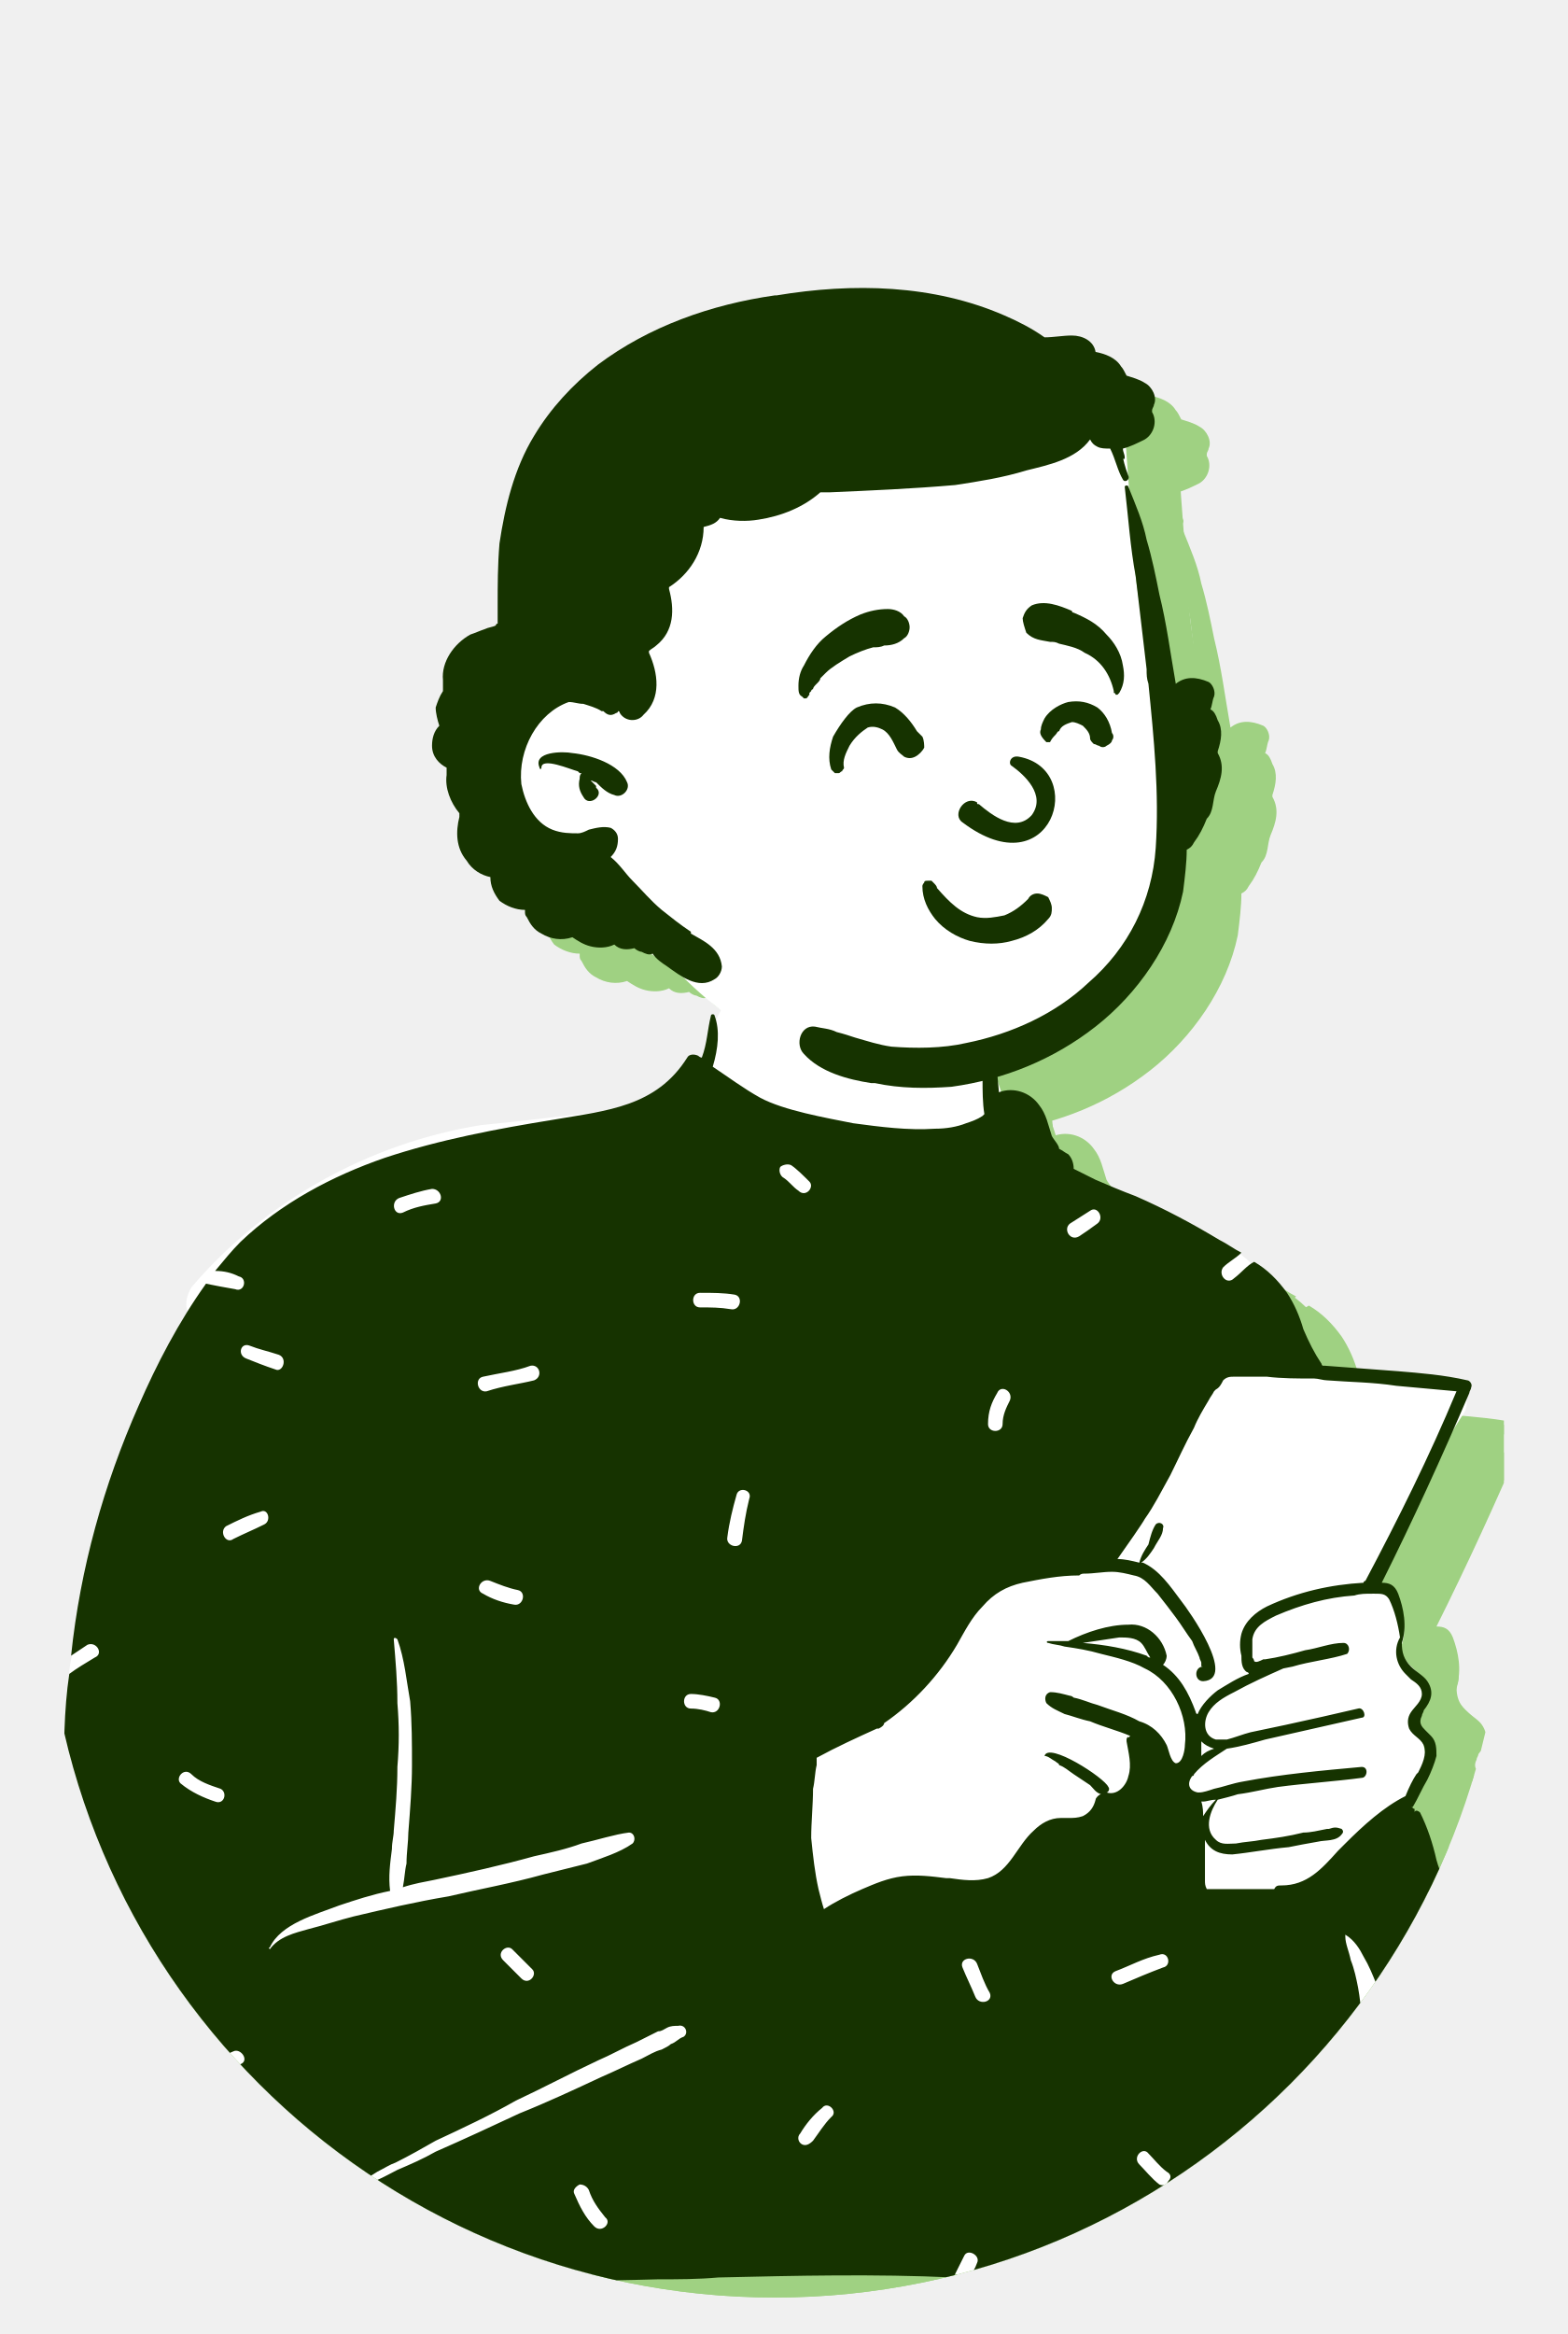
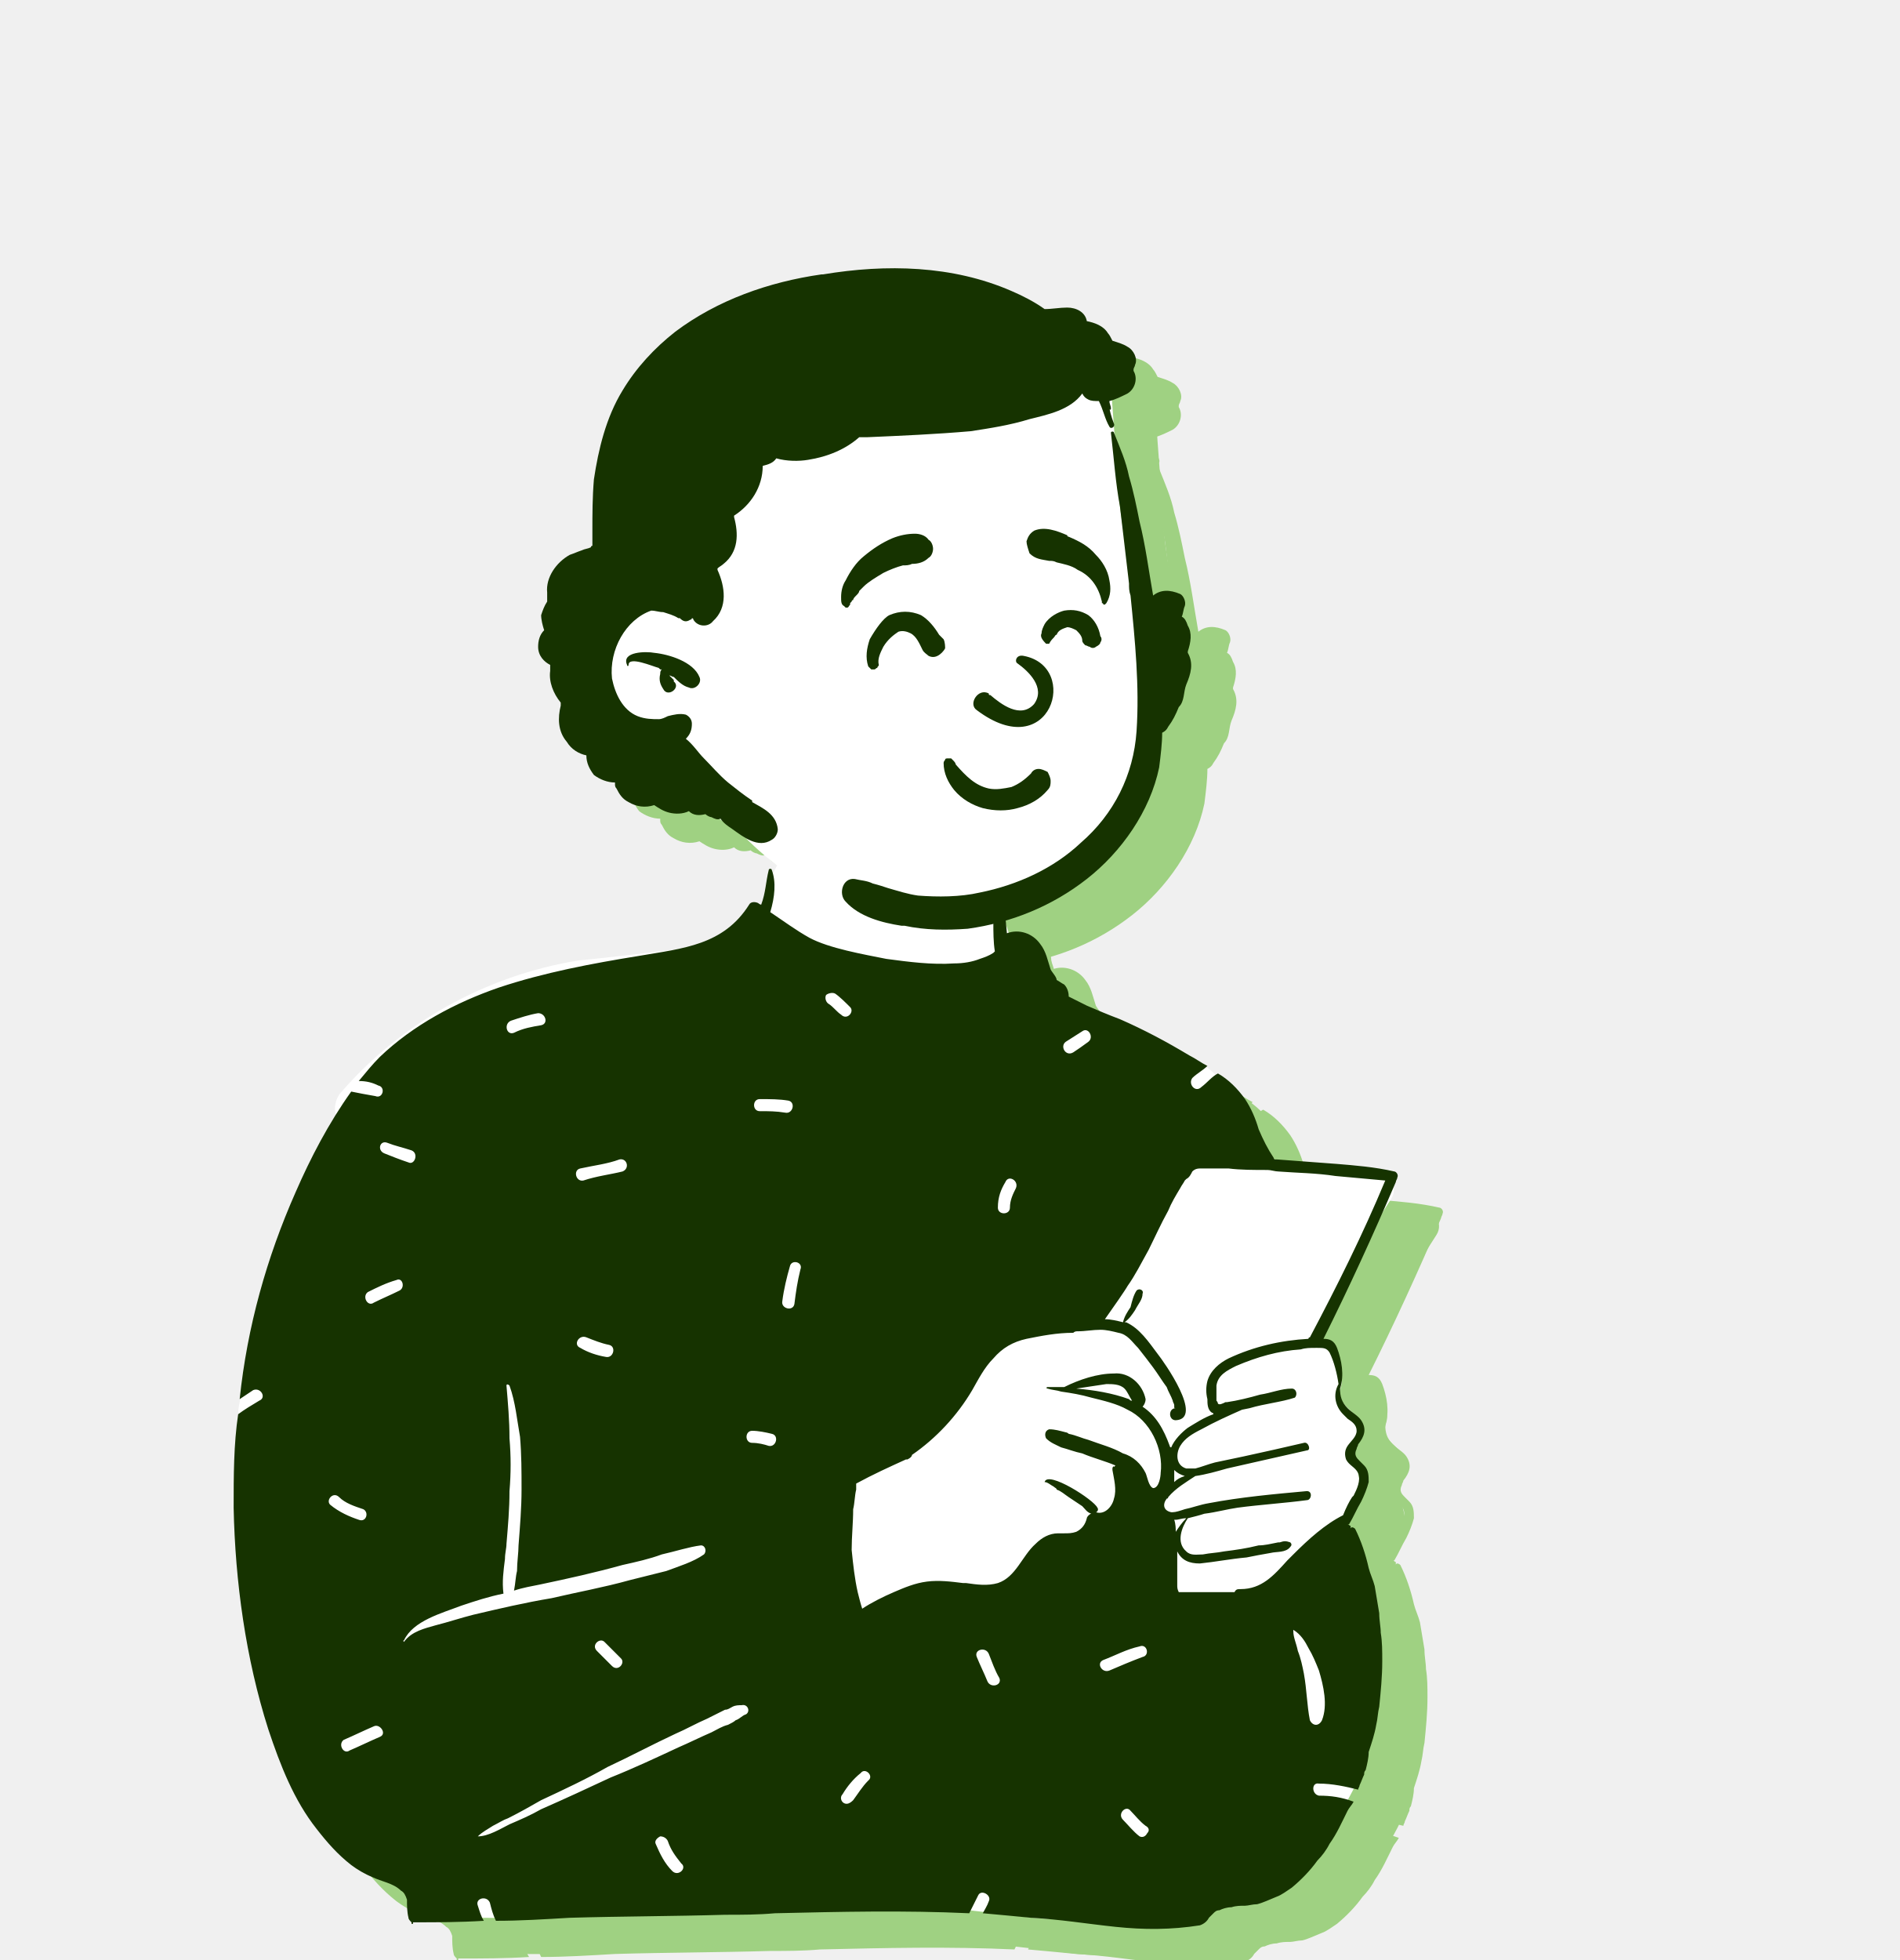
- <svg xmlns="http://www.w3.org/2000/svg" viewBox="0 -90 860 1280" width="860" height="1280">
+ <svg xmlns="http://www.w3.org/2000/svg" viewBox="-120 -110 1260 1300" width="1260" height="1300">
  <style>.k{fill:#163300}.b{fill:#FFFFFF}.ks{stroke:#163300}.bs{stroke:#FFFFFF}.s .k,.s .b{fill:#9FD182}</style>
  <defs>
    <clipPath id="c">
-       <path d="M25 -300H825V770A400 400 0 0 1 25 770Z" />
+       <rect x="-120" y="-110" width="1260" height="1300" />
    </clipPath>
  </defs>
  <g clip-path="url(#c)">
    <g class="s" transform="translate(30 24)">
      <g>
        <g transform="translate(0 459)">
          <path d="M673 228C664 194 656 179 640 168C626 157 605 147 574 141C542 135 541 118 533 92C530 84 519 81 514 87C513 86 512 86 512 85C512 81 507 70 507 67C509 28 496 9 465 2C458 0 412 -1 405 1C376 9 347 35 352 65C343 77 334 85 320 88C288 92 257 96 226 99C164 109 107 141 67 188C64 193 63 199 66 203C63 214 49 240 60 247C42 291 0 376 0 400C0 501 11 633 111 689C115 693 115 697 117 703C121 721 137 735 155 734C241 735 324 725 410 724C448 724 494 730 527 734C560 737 593 734 625 724C627 729 633 731 638 730C671 723 698 703 721 681C728 668 755 632 744 619C754 577 754 532 736 492C739 484 734 476 736 469C738 463 741 461 743 456C746 448 743 438 740 430C739 426 742 422 743 418C748 399 737 401 730 388C730 388 732 380 732 380C733 373 730 365 727 360C726 356 722 354 718 354C722 342 727 331 732 319C741 297 752 277 765 257C770 249 763 240 755 239C727 238 700 234 673 228Z" transform="translate(38 -31)" class="b" stroke="none" />
          <path d="M692 193C705 194 719 195 732 196C744 197 757 198 770 201C771 201 773 203 772 205C772 206 771 207 771 208C756 243 740 278 723 312C727 312 730 313 732 318C735 326 737 336 734 345C734 345 734 345 734 345C734 350 735 354 739 358C742 361 746 363 748 366C752 372 750 377 746 382C746 383 745 384 745 385C743 389 745 391 747 393C748 394 749 395 750 396C753 399 753 403 753 407C752 411 750 416 748 420C745 425 743 430 740 435C739 435 739 435 739 435C739 435 739 435 739 435C740 435 740 436 741 436C741 437 741 437 741 438C741 438 741 438 741 438C741 437 742 437 742 437C743 437 744 438 744 438C748 446 751 455 753 464C754 468 756 472 757 476C758 482 759 488 760 494C760 499 761 503 761 507C762 513 762 519 762 526C762 536 761 546 760 556C759 560 759 564 758 568C757 574 755 580 753 586C753 590 752 594 751 598C750 599 750 600 750 601C749 603 748 606 747 608C747 609 746 610 746 611C738 609 729 607 720 607C715 606 715 614 720 615C728 615 735 616 743 619C742 621 740 623 739 625C735 633 732 640 727 647C725 651 722 655 719 658C714 665 708 671 702 676C699 678 695 681 692 682C687 684 683 686 679 687C676 687 673 688 671 688C668 688 665 688 662 689C659 689 656 690 654 691C652 691 651 692 650 693C649 694 648 695 647 696C647 696 647 696 647 696C646 698 644 700 641 701C622 704 604 704 585 702C566 700 548 697 529 696C519 695 508 694 497 693C498 691 500 688 501 685C503 681 496 677 494 681C492 685 490 689 488 693C445 691 402 692 359 693C348 694 337 694 326 694C292 695 257 695 223 696C206 697 190 698 174 698C172 694 171 690 170 686C168 681 160 683 162 688C163 691 164 695 166 698C150 699 135 699 120 699C119 699 119 699 119 699C119 699 119 700 119 700C119 700 118 700 118 700C118 700 118 699 118 699C117 698 116 697 116 696C115 692 115 688 115 684C114 681 113 679 111 678C106 673 98 672 92 669C87 667 82 664 78 661C69 654 62 646 55 637C40 618 31 595 23 571C8 524 1 473 0 424C0 403 0 382 3 362C7 359 12 356 17 353C22 351 18 344 13 346C10 348 7 350 4 352C9 304 22 258 41 215C51 192 63 169 78 148C83 149 88 150 94 151C99 153 101 145 96 144C92 142 88 141 83 141C88 135 92 130 97 125C119 104 147 89 176 79C206 69 238 63 269 58C298 53 325 51 342 24C343 22 346 22 348 23C348 23 349 24 350 24C350 24 350 24 350 24C353 16 353 9 355 1C355 0 357 0 357 1C360 9 359 19 356 29C365 35 373 41 382 46C395 53 418 57 433 60C448 62 463 64 478 63C484 63 490 62 495 60C498 59 501 58 504 56C504 56 505 55 505 55C504 49 504 42 504 36C505 29 505 23 508 17C509 17 509 17 509 17C512 25 512 34 513 43C521 40 530 43 535 50C539 55 540 61 542 67C543 69 546 72 546 74C547 75 547 75 546 74C546 74 545 74 545 74C545 74 546 74 546 74C548 75 549 76 551 77C553 79 554 82 554 85C558 87 562 89 566 91C573 94 580 97 588 100C604 107 619 115 634 124C638 126 642 129 646 131C643 134 639 136 636 139C633 143 638 149 642 145C646 142 649 138 653 136C660 140 666 146 671 153C675 159 678 166 680 173C683 180 686 186 690 192C690 192 690 193 691 193C691 193 692 193 692 193ZM399 83C402 85 406 89 409 92C412 95 407 101 403 97C400 95 398 92 395 90C393 89 392 86 393 84C394 83 397 82 399 83ZM204 104C209 103 207 96 202 96C196 97 190 99 184 101C179 103 181 111 186 109C192 106 198 105 204 104ZM563 108C567 105 571 112 567 115C563 118 560 120 557 122C552 125 548 118 552 115L563 108ZM368 154C373 155 371 163 366 162C360 161 355 161 349 161C344 161 344 153 349 153C356 153 362 153 368 154ZM118 187C123 189 120 197 116 195C110 193 105 191 100 189C95 187 97 180 102 182C107 184 112 185 118 187ZM258 201C263 199 261 192 256 193C248 196 239 197 230 199C225 200 227 208 232 207C241 204 250 203 258 201ZM660 325C677 317 695 313 713 312C713 312 713 311 714 311C732 277 749 243 764 207C753 206 742 205 731 204C718 202 706 202 693 201C691 201 688 200 686 200C677 200 668 200 660 199C659 199 658 199 657 199C652 199 647 199 642 199C640 199 638 199 636 201C635 203 634 205 632 206C632 206 632 206 632 206C631 207 631 207 631 207C630 209 629 210 628 212C625 217 622 222 620 227C615 236 611 245 607 253C602 262 598 270 593 277C592 279 583 292 578 299C582 299 586 300 590 301C591 297 593 294 595 291C596 287 597 283 599 280C601 278 604 280 603 282C603 286 600 289 598 293C596 296 594 299 591 301C592 301 592 301 592 301C601 305 607 314 613 322C617 327 644 365 625 366C620 366 620 358 625 358C624 358 624 358 624 357C624 357 624 356 624 356C624 355 623 354 623 353C622 350 620 347 619 344C616 340 613 335 610 331C607 327 604 323 600 318C596 314 593 309 587 308C583 307 579 306 575 306C570 306 565 307 560 307C559 307 558 307 557 308C546 308 536 310 526 312C517 314 510 318 504 325C498 331 494 339 490 346C480 363 466 378 450 389C450 390 449 391 447 392C447 392 447 392 447 392C447 392 447 392 446 392C446 392 446 392 446 392C435 397 424 402 413 408C413 410 413 411 413 412C412 416 412 421 411 425C411 434 410 443 410 452C411 462 412 471 414 480C415 484 416 488 417 491C423 487 431 483 438 480C445 477 452 474 460 473C468 472 476 473 484 474C485 474 485 474 486 474C493 475 500 476 507 474C519 470 523 456 532 448C536 444 541 441 547 441C548 441 549 441 551 441C554 441 556 441 559 440C563 438 565 435 566 431C566 430 568 428 569 428C566 427 565 425 563 423C560 421 557 419 554 417C551 415 549 413 546 412C546 411 545 411 544 410C542 409 540 407 538 407C538 407 538 407 538 407C540 399 571 419 573 424C574 425 573 427 572 427C578 429 583 423 584 418C586 412 584 405 583 399C583 399 583 398 583 398C583 397 584 396 584 397L585 396C578 393 570 391 563 388C558 387 553 385 549 384C545 382 542 381 539 378C538 376 538 373 541 372C545 372 548 373 552 374C553 374 554 375 554 375C559 376 563 378 567 379C575 382 583 384 590 388C597 390 602 395 605 401C606 403 607 410 610 411C614 411 615 403 615 401C617 385 608 366 593 359C586 355 577 353 569 351C562 349 556 348 549 347C546 346 543 346 540 345C539 345 539 344 540 344C543 344 547 344 551 344C561 339 573 335 584 335C594 334 603 342 605 352C605 354 604 356 603 357C612 363 617 372 621 383C621 383 621 384 622 384C624 379 629 374 633 371C638 368 644 364 650 362C650 361 649 361 649 361C646 359 646 355 646 352C645 348 645 344 646 340C648 333 654 328 660 325ZM515 225C515 220 517 216 519 212C521 207 514 203 512 208C509 213 507 218 507 225C507 230 515 230 515 225ZM364 287C363 292 371 294 372 289C373 281 374 274 376 266C378 261 370 259 369 264C367 271 365 279 364 287ZM89 281C85 284 89 291 93 288C99 285 104 283 110 280C114 278 112 271 108 273C101 275 95 278 89 281ZM230 318C225 316 229 309 234 311C239 313 244 315 249 316C254 317 252 325 247 324C241 323 235 321 230 318ZM733 342C733 342 733 342 733 342C732 335 730 327 727 321C725 318 723 318 719 318C719 318 718 318 718 318C714 318 711 318 708 319C693 320 679 324 665 330C659 333 653 336 652 343C652 346 652 350 652 353C653 354 653 355 653 355C654 356 656 355 658 354C658 354 659 354 659 354C666 353 674 351 681 349C688 348 695 345 702 345C705 345 706 349 704 351C695 354 684 355 674 358L669 359C660 363 651 367 642 372C636 375 631 378 628 383C625 388 625 396 632 398C634 398 636 398 638 398C642 397 647 395 651 394L670 390C684 387 697 384 710 381C713 380 715 386 712 386C694 390 677 394 659 398C652 400 645 402 638 403C632 407 625 411 620 417C620 417 620 418 619 418C616 422 617 426 622 427C622 427 623 427 623 427C625 427 628 426 631 425C636 424 641 422 647 421C668 417 690 415 712 413C716 413 715 419 712 419C697 421 681 422 666 424C659 425 652 427 644 428C641 429 637 430 633 431C633 431 633 431 633 431C629 437 625 447 632 453C635 456 639 455 643 455L643 455C648 454 652 454 657 453C665 452 672 451 680 449C684 449 688 448 693 447C693 447 694 447 694 447C697 446 698 446 701 447C702 448 702 449 701 450C698 454 692 453 688 454C682 455 677 456 672 457C661 458 651 460 641 461C634 461 629 459 626 453C626 455 626 456 626 458C626 463 626 468 626 473C626 474 626 475 626 475L626 475L626 475C626 477 626 478 627 480C635 480 643 480 651 480C655 480 660 480 664 480C665 478 666 478 668 478C682 478 690 469 699 459C700 458 702 456 703 455C713 445 724 435 736 429C738 424 740 420 742 417L743 416C745 412 748 406 746 401C744 397 740 396 738 392C737 389 737 386 739 383C741 380 745 377 745 373C745 369 742 367 739 365C738 364 737 363 736 362C731 357 729 349 733 342ZM594 352C583 348 571 346 559 345C566 344 572 343 579 342C583 342 588 342 591 345C593 347 594 350 596 353C595 353 595 353 594 352ZM134 502C127 504 118 506 113 513C113 513 112 512 113 512C119 499 138 494 151 489C160 486 169 483 179 481C178 473 179 466 180 458C180 454 181 451 181 448C182 436 183 425 183 413C184 401 184 390 183 378C183 366 182 355 181 343C181 342 182 342 183 343C187 354 188 366 190 377C191 389 191 400 191 412C191 424 190 436 189 449C189 454 188 460 188 466C187 470 187 474 186 479C192 477 198 476 203 475C222 471 240 467 258 462C267 460 276 458 284 455C293 453 302 450 310 449C313 449 314 453 312 455C305 460 295 463 287 466C279 468 271 470 263 472C245 477 228 480 211 484C193 487 176 491 159 495C151 497 142 500 134 502ZM344 381C339 381 339 373 344 373C348 373 353 374 357 375C362 376 360 384 355 383C352 382 348 381 344 381ZM631 403C628 404 626 405 624 407C624 405 624 402 624 399C626 401 628 402 631 403ZM86 425C80 423 74 421 70 417C66 413 61 419 64 422C70 427 77 430 83 432C88 434 90 427 86 425ZM632 431C629 431 627 432 625 432C624 432 624 432 624 432C625 435 625 438 625 440C627 437 629 434 632 431ZM714 565C712 555 712 545 710 534C709 529 708 524 706 519C705 514 703 510 703 506C703 505 703 505 703 505C708 508 711 513 713 517C716 522 718 527 720 532C723 542 726 555 722 565C720 569 716 569 714 565ZM246 513C243 510 237 515 241 519L251 529C255 533 260 527 257 524L246 513ZM601 516C592 518 585 522 577 525C572 527 576 534 581 532C588 529 595 526 603 523C608 522 606 514 601 516ZM493 523C491 518 499 516 501 521C503 526 505 532 508 537C510 542 502 544 500 539C498 534 495 528 493 523ZM328 568C330 567 332 566 333 565C336 564 337 562 340 561C343 559 341 554 337 555C335 555 333 555 331 556C329 557 328 558 326 558C322 560 318 562 314 564C307 567 300 571 293 574C278 581 263 589 248 596C234 604 219 611 204 618C197 622 190 626 182 630C179 631 176 633 172 635C169 637 165 639 162 642C162 642 162 642 162 642C169 642 177 637 183 634C190 631 197 628 204 624C220 617 235 610 250 603C265 597 280 590 295 583C302 580 310 576 317 573C321 571 324 569 328 568ZM77 585C73 588 69 581 73 578C80 575 86 572 93 569C97 567 102 574 97 576C90 579 84 582 77 585ZM405 620C407 621 409 620 411 618C414 614 417 609 421 605C425 602 419 596 416 600C411 604 407 609 404 614C402 616 403 619 405 620ZM601 642C597 639 593 634 590 631C586 627 592 621 595 625C598 628 601 632 605 635C607 636 608 638 606 640C605 642 603 643 601 642ZM280 647C279 645 281 643 283 642C285 642 287 643 288 645C290 651 293 655 297 660C301 663 295 669 291 665C286 660 283 654 280 647Z" transform="translate(35 7)" class="k" fill-rule="evenodd" stroke="none" />
        </g>
      </g>
      <g transform="translate(225 0)">
        <g>
          <g>
            <path d="M364 213C358 167 344 123 342 78C341 58 339 38 338 19C338 6 322 2 316 13C302 -2 277 0 258 0C147 4 41 80 3 185C2 187 2 190 3 192C-15 252 48 290 91 316C109 335 129 350 152 360C179 373 209 380 238 381C244 381 248 376 249 370C258 368 274 370 279 361C336 336 373 274 364 213L364 213Z" transform="translate(54 125)" class="b" stroke="none" />
            <path d="M188 4L189 4C231 -3 275 -2 314 15C321 18 329 22 336 27C341 27 346 26 351 26C357 26 363 29 364 35C369 36 375 38 378 43C379 44 380 46 381 48C384 49 388 50 391 52C395 54 398 60 396 64C396 65 395 66 395 67L395 68L395 68C398 73 396 80 391 83C387 85 383 87 379 88C379 90 380 91 380 93C380 94 379 94 379 93C379 93 380 98 382 103C383 105 380 107 379 105C376 100 375 94 372 88C369 88 367 88 365 87C363 86 362 85 361 83C361 83 361 83 361 83C353 94 338 97 326 100C313 104 300 106 287 108C264 110 241 111 218 112C216 112 215 112 213 112C204 120 192 125 179 127C173 128 165 128 158 126C156 129 153 130 149 131C149 145 141 157 130 164L130 165C133 176 133 188 123 196C122 197 120 198 119 199L119 200C124 211 126 225 116 234C113 238 106 238 103 233L103 233C103 232 102 232 102 232C102 232 102 233 101 233C98 235 96 234 94 232C93 232 93 232 93 232C90 230 86 229 83 228C80 228 78 227 75 227C58 233 47 253 49 272C51 282 56 293 66 297C71 299 76 299 80 299C82 299 84 298 86 297C90 296 94 295 98 296C100 297 102 299 102 302C102 306 101 309 98 312C103 316 106 321 110 325C115 330 120 336 126 341C131 345 136 349 142 353L142 354C149 358 158 362 159 372C159 375 157 378 155 379C146 385 136 377 129 372C126 370 123 368 121 365C119 366 117 365 115 364C114 364 112 363 111 362C107 363 103 363 100 360C96 362 91 362 87 361C83 360 80 358 77 356C71 358 65 357 60 354C56 352 54 349 52 345C51 344 51 343 51 342L51 341C46 341 41 339 37 336C34 332 32 328 32 323C27 322 22 319 19 314C13 307 13 298 15 290C15 289 15 289 15 288C10 282 7 274 8 267C8 265 8 264 8 263C4 261 0 257 0 251C0 247 1 243 4 240C3 237 2 233 2 230C3 227 4 224 6 221C6 220 6 219 6 218C6 217 6 216 6 215C5 205 12 195 21 190C24 189 26 188 29 187C31 186 33 186 35 185C35 185 35 185 35 185C35 184 36 184 36 184C36 183 36 182 36 182C36 180 36 178 36 176C36 175 36 175 36 174C36 163 36 152 37 140C40 120 45 99 56 81C65 66 77 53 91 42C119 21 153 9 188 4ZM382 109C382 108 380 108 380 109C382 126 383 142 386 158C388 175 390 192 392 209C392 212 392 214 393 217C396 247 399 277 397 307C395 336 382 362 360 381C342 398 318 409 293 414C280 417 265 417 252 416C245 415 239 413 232 411C229 410 226 409 222 408C218 406 214 406 210 405C202 404 199 415 204 420C213 430 228 434 241 436L243 436C257 439 271 439 285 438C314 434 341 423 364 405C387 387 406 360 412 331C413 323 414 315 414 308C416 307 417 306 418 304C421 300 423 296 425 291C429 287 428 281 430 276C433 269 435 262 431 255C431 255 431 254 431 254C433 248 434 242 431 237C430 234 429 232 427 231C428 229 428 226 429 224C430 221 428 217 426 216C419 213 413 213 408 217C405 200 403 184 399 168C397 158 395 148 392 138C390 128 386 119 382 109ZM77 255C72 254 55 254 59 263C59 264 60 264 60 263C60 257 76 264 80 265L81 266C81 266 81 266 82 266C81 267 81 268 81 269C80 273 81 276 83 279C86 285 95 278 90 274L90 273C89 272 88 271 87 270C88 270 89 271 90 271C93 274 96 277 100 278C104 280 109 275 107 271C103 261 87 256 77 255L77 255Z" transform="translate(12 68)" class="k" fill-rule="evenodd" stroke="none" />
          </g>
        </g>
        <g transform="translate(159 186)">
          <g>
            <path d="M175 50C176 49 176 49 176 49C179 44 179 39 178 34C177 27 173 21 169 17C164 11 158 8 151 5C151 5 150 5 150 4C143 1 135 -2 128 1C125 3 124 5 123 8C123 10 124 13 125 16C129 20 133 20 138 21C140 21 141 21 143 22C147 23 153 24 157 27C166 31 171 39 173 48C173 49 173 49 173 49C174 49 174 50 174 50C175 50 175 50 175 50ZM58 19C55 22 51 23 47 23C45 24 43 24 41 24C37 25 32 27 28 29C23 32 18 35 15 38C14 39 13 40 12 41C12 42 11 43 10 44C9 45 8 46 8 47C7 47 7 48 7 48C7 48 7 48 6 49C6 49 6 50 6 50C5 51 5 52 4 52C4 52 4 52 3 52C3 52 3 52 2 51C0 50 0 48 0 45C0 41 1 37 3 34C6 28 10 22 15 18C21 13 27 9 34 6C39 4 44 3 49 3C52 3 56 4 58 7C60 8 61 11 61 13C61 15 60 18 58 19ZM165 78C166 79 168 79 169 78C171 77 172 76 172 75C173 74 173 72 172 71C171 65 168 60 164 57C159 54 154 53 148 54C144 55 138 58 135 63C134 65 133 67 133 69C132 71 133 73 136 76C136 76 136 76 136 76C137 76 138 76 138 76C139 74 140 73 141 72C142 71 142 70 143 70C144 67 147 66 150 65C152 65 154 66 156 67C158 69 160 71 160 74C160 75 161 76 162 77C163 77 164 78 165 78ZM46 69C44 68 41 67 38 68C35 70 31 73 28 78C26 82 24 86 25 90C25 91 24 91 24 92C23 92 23 93 22 93C21 93 21 93 20 93C19 92 18 91 18 91C16 85 17 79 19 73C23 66 28 59 32 57C39 54 46 54 53 57C58 60 62 65 65 70C66 71 67 72 68 73C69 75 69 78 69 79C68 81 66 83 64 84C62 85 60 85 58 84C57 83 55 82 54 80C52 76 50 71 46 69ZM128 116C136 105 124 94 117 89C115 88 116 83 121 84C159 91 139 157 90 120C84 116 91 105 98 109C98 110 98 110 99 110C106 116 119 126 128 116ZM117 185C110 187 102 187 94 185C87 183 80 179 75 173C71 168 68 162 68 155C68 154 69 153 69 153C69 152 70 152 71 152C71 152 72 152 73 152C73 152 74 153 74 153C75 154 76 155 76 156C83 164 89 170 98 172C103 173 108 172 113 171C118 169 122 166 126 162C127 160 129 159 131 159C133 159 135 160 137 161C138 163 139 165 139 167C139 169 139 171 137 173C132 179 125 183 117 185Z" transform="translate(54 55)" class="k" fill-rule="evenodd" stroke="none" />
          </g>
        </g>
      </g>
    </g>
    <g>
      <g transform="translate(0 459)">
        <path d="M673 228C664 194 656 179 640 168C626 157 605 147 574 141C542 135 541 118 533 92C530 84 519 81 514 87C513 86 512 86 512 85C512 81 507 70 507 67C509 28 496 9 465 2C458 0 412 -1 405 1C376 9 347 35 352 65C343 77 334 85 320 88C288 92 257 96 226 99C164 109 107 141 67 188C64 193 63 199 66 203C63 214 49 240 60 247C42 291 0 376 0 400C0 501 11 633 111 689C115 693 115 697 117 703C121 721 137 735 155 734C241 735 324 725 410 724C448 724 494 730 527 734C560 737 593 734 625 724C627 729 633 731 638 730C671 723 698 703 721 681C728 668 755 632 744 619C754 577 754 532 736 492C739 484 734 476 736 469C738 463 741 461 743 456C746 448 743 438 740 430C739 426 742 422 743 418C748 399 737 401 730 388C730 388 732 380 732 380C733 373 730 365 727 360C726 356 722 354 718 354C722 342 727 331 732 319C741 297 752 277 765 257C770 249 763 240 755 239C727 238 700 234 673 228Z" transform="translate(38 -31)" class="b" stroke="none" />
        <path d="M692 193C705 194 719 195 732 196C744 197 757 198 770 201C771 201 773 203 772 205C772 206 771 207 771 208C756 243 740 278 723 312C727 312 730 313 732 318C735 326 737 336 734 345C734 345 734 345 734 345C734 350 735 354 739 358C742 361 746 363 748 366C752 372 750 377 746 382C746 383 745 384 745 385C743 389 745 391 747 393C748 394 749 395 750 396C753 399 753 403 753 407C752 411 750 416 748 420C745 425 743 430 740 435C739 435 739 435 739 435C739 435 739 435 739 435C740 435 740 436 741 436C741 437 741 437 741 438C741 438 741 438 741 438C741 437 742 437 742 437C743 437 744 438 744 438C748 446 751 455 753 464C754 468 756 472 757 476C758 482 759 488 760 494C760 499 761 503 761 507C762 513 762 519 762 526C762 536 761 546 760 556C759 560 759 564 758 568C757 574 755 580 753 586C753 590 752 594 751 598C750 599 750 600 750 601C749 603 748 606 747 608C747 609 746 610 746 611C738 609 729 607 720 607C715 606 715 614 720 615C728 615 735 616 743 619C742 621 740 623 739 625C735 633 732 640 727 647C725 651 722 655 719 658C714 665 708 671 702 676C699 678 695 681 692 682C687 684 683 686 679 687C676 687 673 688 671 688C668 688 665 688 662 689C659 689 656 690 654 691C652 691 651 692 650 693C649 694 648 695 647 696C647 696 647 696 647 696C646 698 644 700 641 701C622 704 604 704 585 702C566 700 548 697 529 696C519 695 508 694 497 693C498 691 500 688 501 685C503 681 496 677 494 681C492 685 490 689 488 693C445 691 402 692 359 693C348 694 337 694 326 694C292 695 257 695 223 696C206 697 190 698 174 698C172 694 171 690 170 686C168 681 160 683 162 688C163 691 164 695 166 698C150 699 135 699 120 699C119 699 119 699 119 699C119 699 119 700 119 700C119 700 118 700 118 700C118 700 118 699 118 699C117 698 116 697 116 696C115 692 115 688 115 684C114 681 113 679 111 678C106 673 98 672 92 669C87 667 82 664 78 661C69 654 62 646 55 637C40 618 31 595 23 571C8 524 1 473 0 424C0 403 0 382 3 362C7 359 12 356 17 353C22 351 18 344 13 346C10 348 7 350 4 352C9 304 22 258 41 215C51 192 63 169 78 148C83 149 88 150 94 151C99 153 101 145 96 144C92 142 88 141 83 141C88 135 92 130 97 125C119 104 147 89 176 79C206 69 238 63 269 58C298 53 325 51 342 24C343 22 346 22 348 23C348 23 349 24 350 24C350 24 350 24 350 24C353 16 353 9 355 1C355 0 357 0 357 1C360 9 359 19 356 29C365 35 373 41 382 46C395 53 418 57 433 60C448 62 463 64 478 63C484 63 490 62 495 60C498 59 501 58 504 56C504 56 505 55 505 55C504 49 504 42 504 36C505 29 505 23 508 17C509 17 509 17 509 17C512 25 512 34 513 43C521 40 530 43 535 50C539 55 540 61 542 67C543 69 546 72 546 74C547 75 547 75 546 74C546 74 545 74 545 74C545 74 546 74 546 74C548 75 549 76 551 77C553 79 554 82 554 85C558 87 562 89 566 91C573 94 580 97 588 100C604 107 619 115 634 124C638 126 642 129 646 131C643 134 639 136 636 139C633 143 638 149 642 145C646 142 649 138 653 136C660 140 666 146 671 153C675 159 678 166 680 173C683 180 686 186 690 192C690 192 690 193 691 193C691 193 692 193 692 193ZM399 83C402 85 406 89 409 92C412 95 407 101 403 97C400 95 398 92 395 90C393 89 392 86 393 84C394 83 397 82 399 83ZM204 104C209 103 207 96 202 96C196 97 190 99 184 101C179 103 181 111 186 109C192 106 198 105 204 104ZM563 108C567 105 571 112 567 115C563 118 560 120 557 122C552 125 548 118 552 115L563 108ZM368 154C373 155 371 163 366 162C360 161 355 161 349 161C344 161 344 153 349 153C356 153 362 153 368 154ZM118 187C123 189 120 197 116 195C110 193 105 191 100 189C95 187 97 180 102 182C107 184 112 185 118 187ZM258 201C263 199 261 192 256 193C248 196 239 197 230 199C225 200 227 208 232 207C241 204 250 203 258 201ZM660 325C677 317 695 313 713 312C713 312 713 311 714 311C732 277 749 243 764 207C753 206 742 205 731 204C718 202 706 202 693 201C691 201 688 200 686 200C677 200 668 200 660 199C659 199 658 199 657 199C652 199 647 199 642 199C640 199 638 199 636 201C635 203 634 205 632 206C632 206 632 206 632 206C631 207 631 207 631 207C630 209 629 210 628 212C625 217 622 222 620 227C615 236 611 245 607 253C602 262 598 270 593 277C592 279 583 292 578 299C582 299 586 300 590 301C591 297 593 294 595 291C596 287 597 283 599 280C601 278 604 280 603 282C603 286 600 289 598 293C596 296 594 299 591 301C592 301 592 301 592 301C601 305 607 314 613 322C617 327 644 365 625 366C620 366 620 358 625 358C624 358 624 358 624 357C624 357 624 356 624 356C624 355 623 354 623 353C622 350 620 347 619 344C616 340 613 335 610 331C607 327 604 323 600 318C596 314 593 309 587 308C583 307 579 306 575 306C570 306 565 307 560 307C559 307 558 307 557 308C546 308 536 310 526 312C517 314 510 318 504 325C498 331 494 339 490 346C480 363 466 378 450 389C450 390 449 391 447 392C447 392 447 392 447 392C447 392 447 392 446 392C446 392 446 392 446 392C435 397 424 402 413 408C413 410 413 411 413 412C412 416 412 421 411 425C411 434 410 443 410 452C411 462 412 471 414 480C415 484 416 488 417 491C423 487 431 483 438 480C445 477 452 474 460 473C468 472 476 473 484 474C485 474 485 474 486 474C493 475 500 476 507 474C519 470 523 456 532 448C536 444 541 441 547 441C548 441 549 441 551 441C554 441 556 441 559 440C563 438 565 435 566 431C566 430 568 428 569 428C566 427 565 425 563 423C560 421 557 419 554 417C551 415 549 413 546 412C546 411 545 411 544 410C542 409 540 407 538 407C538 407 538 407 538 407C540 399 571 419 573 424C574 425 573 427 572 427C578 429 583 423 584 418C586 412 584 405 583 399C583 399 583 398 583 398C583 397 584 396 584 397L585 396C578 393 570 391 563 388C558 387 553 385 549 384C545 382 542 381 539 378C538 376 538 373 541 372C545 372 548 373 552 374C553 374 554 375 554 375C559 376 563 378 567 379C575 382 583 384 590 388C597 390 602 395 605 401C606 403 607 410 610 411C614 411 615 403 615 401C617 385 608 366 593 359C586 355 577 353 569 351C562 349 556 348 549 347C546 346 543 346 540 345C539 345 539 344 540 344C543 344 547 344 551 344C561 339 573 335 584 335C594 334 603 342 605 352C605 354 604 356 603 357C612 363 617 372 621 383C621 383 621 384 622 384C624 379 629 374 633 371C638 368 644 364 650 362C650 361 649 361 649 361C646 359 646 355 646 352C645 348 645 344 646 340C648 333 654 328 660 325ZM515 225C515 220 517 216 519 212C521 207 514 203 512 208C509 213 507 218 507 225C507 230 515 230 515 225ZM364 287C363 292 371 294 372 289C373 281 374 274 376 266C378 261 370 259 369 264C367 271 365 279 364 287ZM89 281C85 284 89 291 93 288C99 285 104 283 110 280C114 278 112 271 108 273C101 275 95 278 89 281ZM230 318C225 316 229 309 234 311C239 313 244 315 249 316C254 317 252 325 247 324C241 323 235 321 230 318ZM733 342C733 342 733 342 733 342C732 335 730 327 727 321C725 318 723 318 719 318C719 318 718 318 718 318C714 318 711 318 708 319C693 320 679 324 665 330C659 333 653 336 652 343C652 346 652 350 652 353C653 354 653 355 653 355C654 356 656 355 658 354C658 354 659 354 659 354C666 353 674 351 681 349C688 348 695 345 702 345C705 345 706 349 704 351C695 354 684 355 674 358L669 359C660 363 651 367 642 372C636 375 631 378 628 383C625 388 625 396 632 398C634 398 636 398 638 398C642 397 647 395 651 394L670 390C684 387 697 384 710 381C713 380 715 386 712 386C694 390 677 394 659 398C652 400 645 402 638 403C632 407 625 411 620 417C620 417 620 418 619 418C616 422 617 426 622 427C622 427 623 427 623 427C625 427 628 426 631 425C636 424 641 422 647 421C668 417 690 415 712 413C716 413 715 419 712 419C697 421 681 422 666 424C659 425 652 427 644 428C641 429 637 430 633 431C633 431 633 431 633 431C629 437 625 447 632 453C635 456 639 455 643 455L643 455C648 454 652 454 657 453C665 452 672 451 680 449C684 449 688 448 693 447C693 447 694 447 694 447C697 446 698 446 701 447C702 448 702 449 701 450C698 454 692 453 688 454C682 455 677 456 672 457C661 458 651 460 641 461C634 461 629 459 626 453C626 455 626 456 626 458C626 463 626 468 626 473C626 474 626 475 626 475L626 475L626 475C626 477 626 478 627 480C635 480 643 480 651 480C655 480 660 480 664 480C665 478 666 478 668 478C682 478 690 469 699 459C700 458 702 456 703 455C713 445 724 435 736 429C738 424 740 420 742 417L743 416C745 412 748 406 746 401C744 397 740 396 738 392C737 389 737 386 739 383C741 380 745 377 745 373C745 369 742 367 739 365C738 364 737 363 736 362C731 357 729 349 733 342ZM594 352C583 348 571 346 559 345C566 344 572 343 579 342C583 342 588 342 591 345C593 347 594 350 596 353C595 353 595 353 594 352ZM134 502C127 504 118 506 113 513C113 513 112 512 113 512C119 499 138 494 151 489C160 486 169 483 179 481C178 473 179 466 180 458C180 454 181 451 181 448C182 436 183 425 183 413C184 401 184 390 183 378C183 366 182 355 181 343C181 342 182 342 183 343C187 354 188 366 190 377C191 389 191 400 191 412C191 424 190 436 189 449C189 454 188 460 188 466C187 470 187 474 186 479C192 477 198 476 203 475C222 471 240 467 258 462C267 460 276 458 284 455C293 453 302 450 310 449C313 449 314 453 312 455C305 460 295 463 287 466C279 468 271 470 263 472C245 477 228 480 211 484C193 487 176 491 159 495C151 497 142 500 134 502ZM344 381C339 381 339 373 344 373C348 373 353 374 357 375C362 376 360 384 355 383C352 382 348 381 344 381ZM631 403C628 404 626 405 624 407C624 405 624 402 624 399C626 401 628 402 631 403ZM86 425C80 423 74 421 70 417C66 413 61 419 64 422C70 427 77 430 83 432C88 434 90 427 86 425ZM632 431C629 431 627 432 625 432C624 432 624 432 624 432C625 435 625 438 625 440C627 437 629 434 632 431ZM714 565C712 555 712 545 710 534C709 529 708 524 706 519C705 514 703 510 703 506C703 505 703 505 703 505C708 508 711 513 713 517C716 522 718 527 720 532C723 542 726 555 722 565C720 569 716 569 714 565ZM246 513C243 510 237 515 241 519L251 529C255 533 260 527 257 524L246 513ZM601 516C592 518 585 522 577 525C572 527 576 534 581 532C588 529 595 526 603 523C608 522 606 514 601 516ZM493 523C491 518 499 516 501 521C503 526 505 532 508 537C510 542 502 544 500 539C498 534 495 528 493 523ZM328 568C330 567 332 566 333 565C336 564 337 562 340 561C343 559 341 554 337 555C335 555 333 555 331 556C329 557 328 558 326 558C322 560 318 562 314 564C307 567 300 571 293 574C278 581 263 589 248 596C234 604 219 611 204 618C197 622 190 626 182 630C179 631 176 633 172 635C169 637 165 639 162 642C162 642 162 642 162 642C169 642 177 637 183 634C190 631 197 628 204 624C220 617 235 610 250 603C265 597 280 590 295 583C302 580 310 576 317 573C321 571 324 569 328 568ZM77 585C73 588 69 581 73 578C80 575 86 572 93 569C97 567 102 574 97 576C90 579 84 582 77 585ZM405 620C407 621 409 620 411 618C414 614 417 609 421 605C425 602 419 596 416 600C411 604 407 609 404 614C402 616 403 619 405 620ZM601 642C597 639 593 634 590 631C586 627 592 621 595 625C598 628 601 632 605 635C607 636 608 638 606 640C605 642 603 643 601 642ZM280 647C279 645 281 643 283 642C285 642 287 643 288 645C290 651 293 655 297 660C301 663 295 669 291 665C286 660 283 654 280 647Z" transform="translate(35 7)" class="k" fill-rule="evenodd" stroke="none" />
      </g>
    </g>
    <g transform="translate(225 0)">
      <g>
        <g>
          <path d="M364 213C358 167 344 123 342 78C341 58 339 38 338 19C338 6 322 2 316 13C302 -2 277 0 258 0C147 4 41 80 3 185C2 187 2 190 3 192C-15 252 48 290 91 316C109 335 129 350 152 360C179 373 209 380 238 381C244 381 248 376 249 370C258 368 274 370 279 361C336 336 373 274 364 213L364 213Z" transform="translate(54 125)" class="b" stroke="none" />
          <path d="M188 4L189 4C231 -3 275 -2 314 15C321 18 329 22 336 27C341 27 346 26 351 26C357 26 363 29 364 35C369 36 375 38 378 43C379 44 380 46 381 48C384 49 388 50 391 52C395 54 398 60 396 64C396 65 395 66 395 67L395 68L395 68C398 73 396 80 391 83C387 85 383 87 379 88C379 90 380 91 380 93C380 94 379 94 379 93C379 93 380 98 382 103C383 105 380 107 379 105C376 100 375 94 372 88C369 88 367 88 365 87C363 86 362 85 361 83C361 83 361 83 361 83C353 94 338 97 326 100C313 104 300 106 287 108C264 110 241 111 218 112C216 112 215 112 213 112C204 120 192 125 179 127C173 128 165 128 158 126C156 129 153 130 149 131C149 145 141 157 130 164L130 165C133 176 133 188 123 196C122 197 120 198 119 199L119 200C124 211 126 225 116 234C113 238 106 238 103 233L103 233C103 232 102 232 102 232C102 232 102 233 101 233C98 235 96 234 94 232C93 232 93 232 93 232C90 230 86 229 83 228C80 228 78 227 75 227C58 233 47 253 49 272C51 282 56 293 66 297C71 299 76 299 80 299C82 299 84 298 86 297C90 296 94 295 98 296C100 297 102 299 102 302C102 306 101 309 98 312C103 316 106 321 110 325C115 330 120 336 126 341C131 345 136 349 142 353L142 354C149 358 158 362 159 372C159 375 157 378 155 379C146 385 136 377 129 372C126 370 123 368 121 365C119 366 117 365 115 364C114 364 112 363 111 362C107 363 103 363 100 360C96 362 91 362 87 361C83 360 80 358 77 356C71 358 65 357 60 354C56 352 54 349 52 345C51 344 51 343 51 342L51 341C46 341 41 339 37 336C34 332 32 328 32 323C27 322 22 319 19 314C13 307 13 298 15 290C15 289 15 289 15 288C10 282 7 274 8 267C8 265 8 264 8 263C4 261 0 257 0 251C0 247 1 243 4 240C3 237 2 233 2 230C3 227 4 224 6 221C6 220 6 219 6 218C6 217 6 216 6 215C5 205 12 195 21 190C24 189 26 188 29 187C31 186 33 186 35 185C35 185 35 185 35 185C35 184 36 184 36 184C36 183 36 182 36 182C36 180 36 178 36 176C36 175 36 175 36 174C36 163 36 152 37 140C40 120 45 99 56 81C65 66 77 53 91 42C119 21 153 9 188 4ZM382 109C382 108 380 108 380 109C382 126 383 142 386 158C388 175 390 192 392 209C392 212 392 214 393 217C396 247 399 277 397 307C395 336 382 362 360 381C342 398 318 409 293 414C280 417 265 417 252 416C245 415 239 413 232 411C229 410 226 409 222 408C218 406 214 406 210 405C202 404 199 415 204 420C213 430 228 434 241 436L243 436C257 439 271 439 285 438C314 434 341 423 364 405C387 387 406 360 412 331C413 323 414 315 414 308C416 307 417 306 418 304C421 300 423 296 425 291C429 287 428 281 430 276C433 269 435 262 431 255C431 255 431 254 431 254C433 248 434 242 431 237C430 234 429 232 427 231C428 229 428 226 429 224C430 221 428 217 426 216C419 213 413 213 408 217C405 200 403 184 399 168C397 158 395 148 392 138C390 128 386 119 382 109ZM77 255C72 254 55 254 59 263C59 264 60 264 60 263C60 257 76 264 80 265L81 266C81 266 81 266 82 266C81 267 81 268 81 269C80 273 81 276 83 279C86 285 95 278 90 274L90 273C89 272 88 271 87 270C88 270 89 271 90 271C93 274 96 277 100 278C104 280 109 275 107 271C103 261 87 256 77 255L77 255Z" transform="translate(12 68)" class="k" fill-rule="evenodd" stroke="none" />
        </g>
      </g>
      <g transform="translate(159 186)">
        <g>
          <path d="M175 50C176 49 176 49 176 49C179 44 179 39 178 34C177 27 173 21 169 17C164 11 158 8 151 5C151 5 150 5 150 4C143 1 135 -2 128 1C125 3 124 5 123 8C123 10 124 13 125 16C129 20 133 20 138 21C140 21 141 21 143 22C147 23 153 24 157 27C166 31 171 39 173 48C173 49 173 49 173 49C174 49 174 50 174 50C175 50 175 50 175 50ZM58 19C55 22 51 23 47 23C45 24 43 24 41 24C37 25 32 27 28 29C23 32 18 35 15 38C14 39 13 40 12 41C12 42 11 43 10 44C9 45 8 46 8 47C7 47 7 48 7 48C7 48 7 48 6 49C6 49 6 50 6 50C5 51 5 52 4 52C4 52 4 52 3 52C3 52 3 52 2 51C0 50 0 48 0 45C0 41 1 37 3 34C6 28 10 22 15 18C21 13 27 9 34 6C39 4 44 3 49 3C52 3 56 4 58 7C60 8 61 11 61 13C61 15 60 18 58 19ZM165 78C166 79 168 79 169 78C171 77 172 76 172 75C173 74 173 72 172 71C171 65 168 60 164 57C159 54 154 53 148 54C144 55 138 58 135 63C134 65 133 67 133 69C132 71 133 73 136 76C136 76 136 76 136 76C137 76 138 76 138 76C139 74 140 73 141 72C142 71 142 70 143 70C144 67 147 66 150 65C152 65 154 66 156 67C158 69 160 71 160 74C160 75 161 76 162 77C163 77 164 78 165 78ZM46 69C44 68 41 67 38 68C35 70 31 73 28 78C26 82 24 86 25 90C25 91 24 91 24 92C23 92 23 93 22 93C21 93 21 93 20 93C19 92 18 91 18 91C16 85 17 79 19 73C23 66 28 59 32 57C39 54 46 54 53 57C58 60 62 65 65 70C66 71 67 72 68 73C69 75 69 78 69 79C68 81 66 83 64 84C62 85 60 85 58 84C57 83 55 82 54 80C52 76 50 71 46 69ZM128 116C136 105 124 94 117 89C115 88 116 83 121 84C159 91 139 157 90 120C84 116 91 105 98 109C98 110 98 110 99 110C106 116 119 126 128 116ZM117 185C110 187 102 187 94 185C87 183 80 179 75 173C71 168 68 162 68 155C68 154 69 153 69 153C69 152 70 152 71 152C71 152 72 152 73 152C73 152 74 153 74 153C75 154 76 155 76 156C83 164 89 170 98 172C103 173 108 172 113 171C118 169 122 166 126 162C127 160 129 159 131 159C133 159 135 160 137 161C138 163 139 165 139 167C139 169 139 171 137 173C132 179 125 183 117 185Z" transform="translate(54 55)" class="k" fill-rule="evenodd" stroke="none" />
        </g>
      </g>
    </g>
  </g>
</svg>
